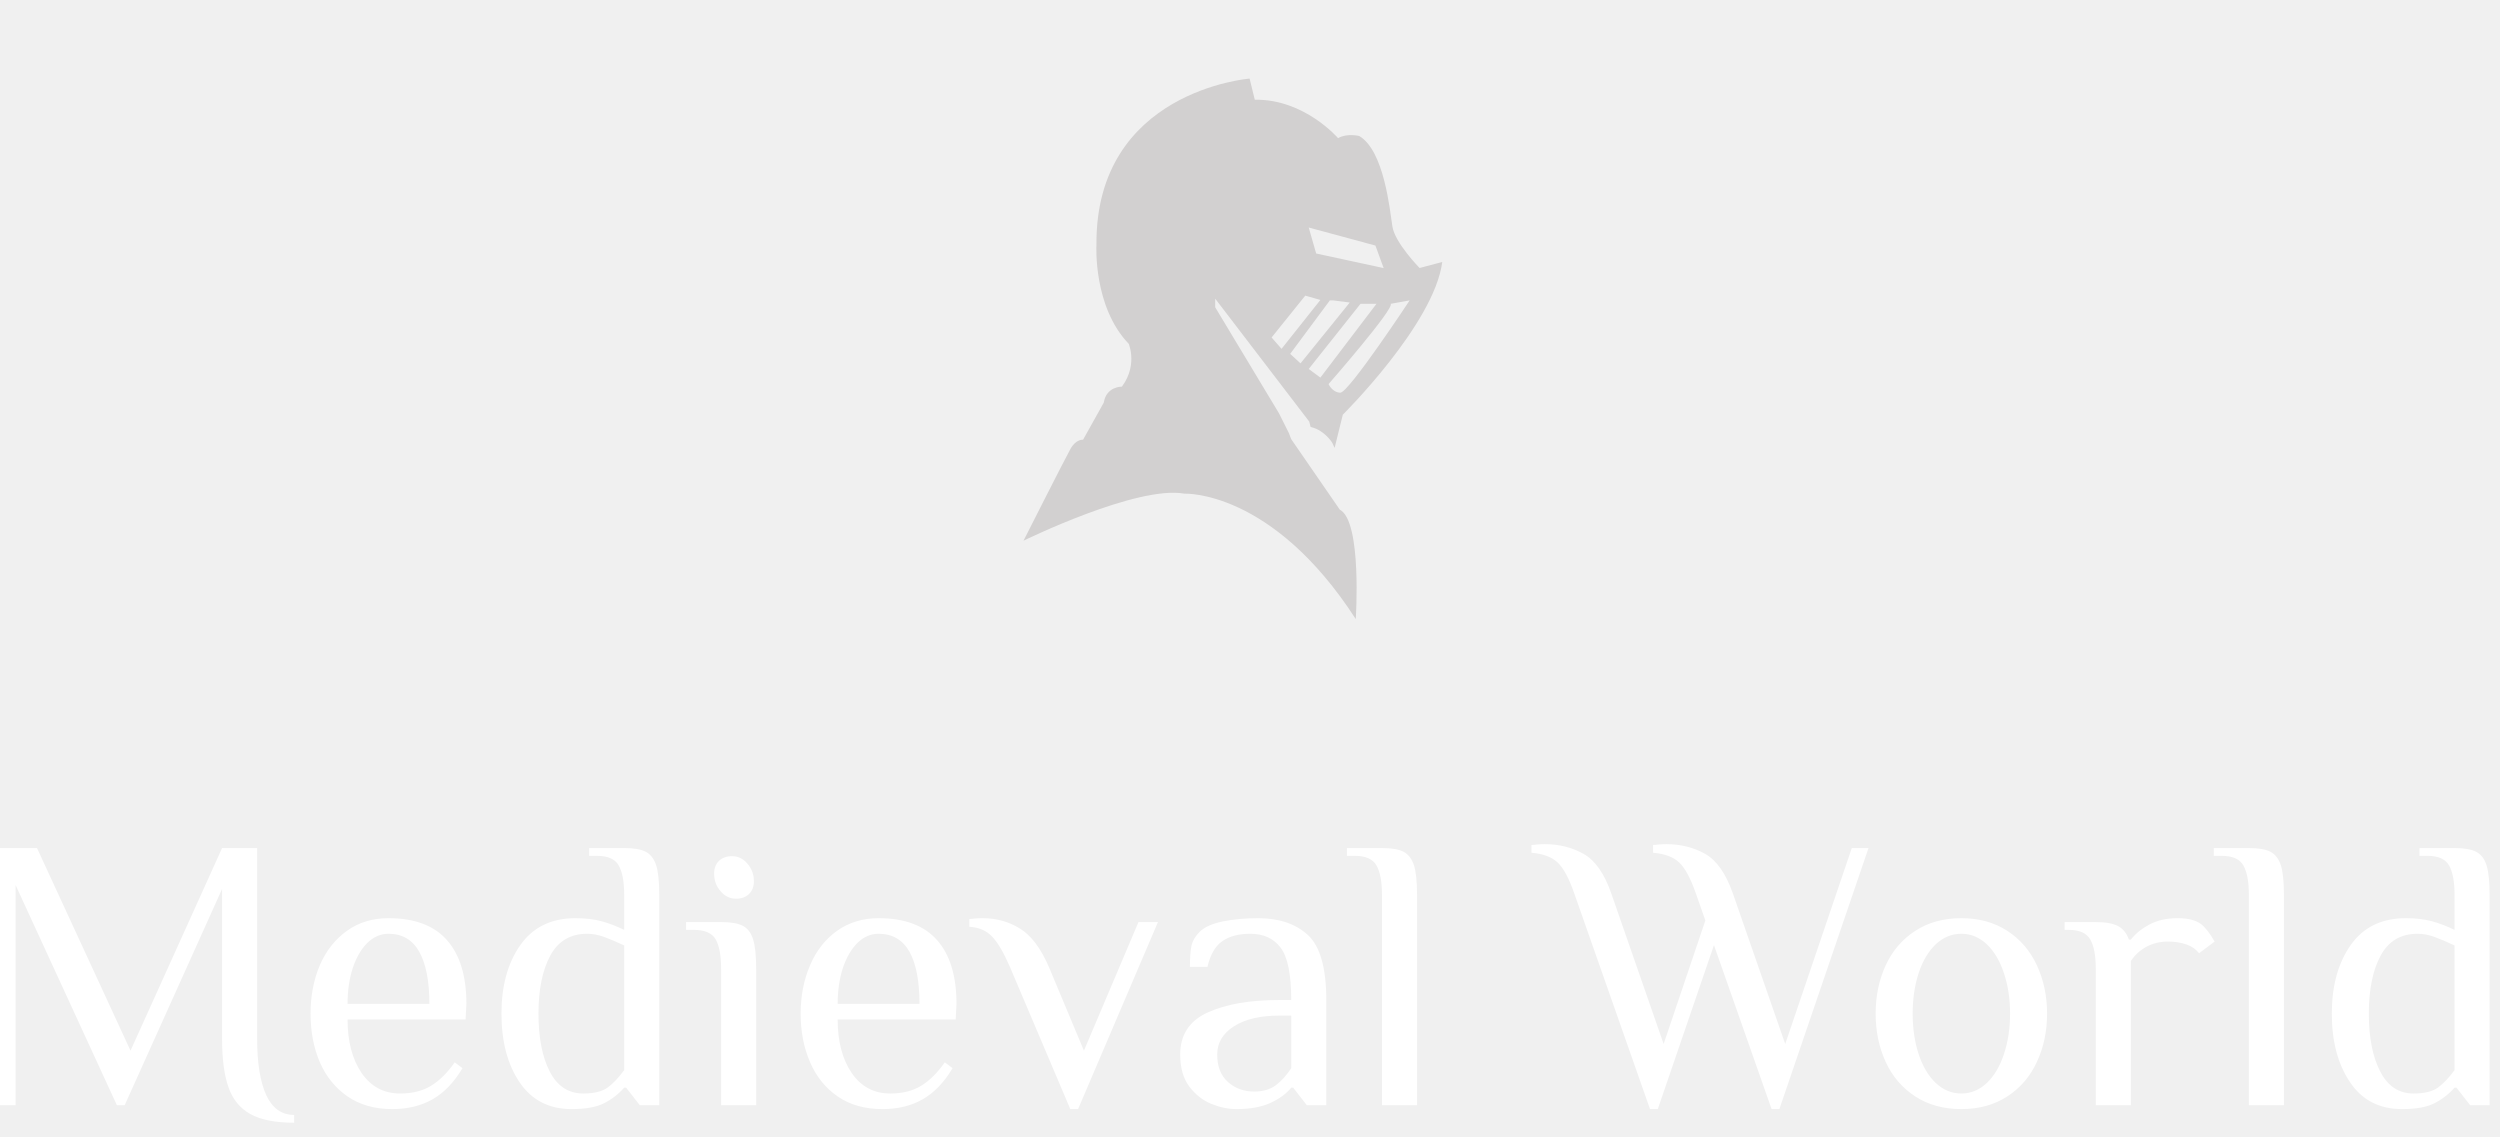
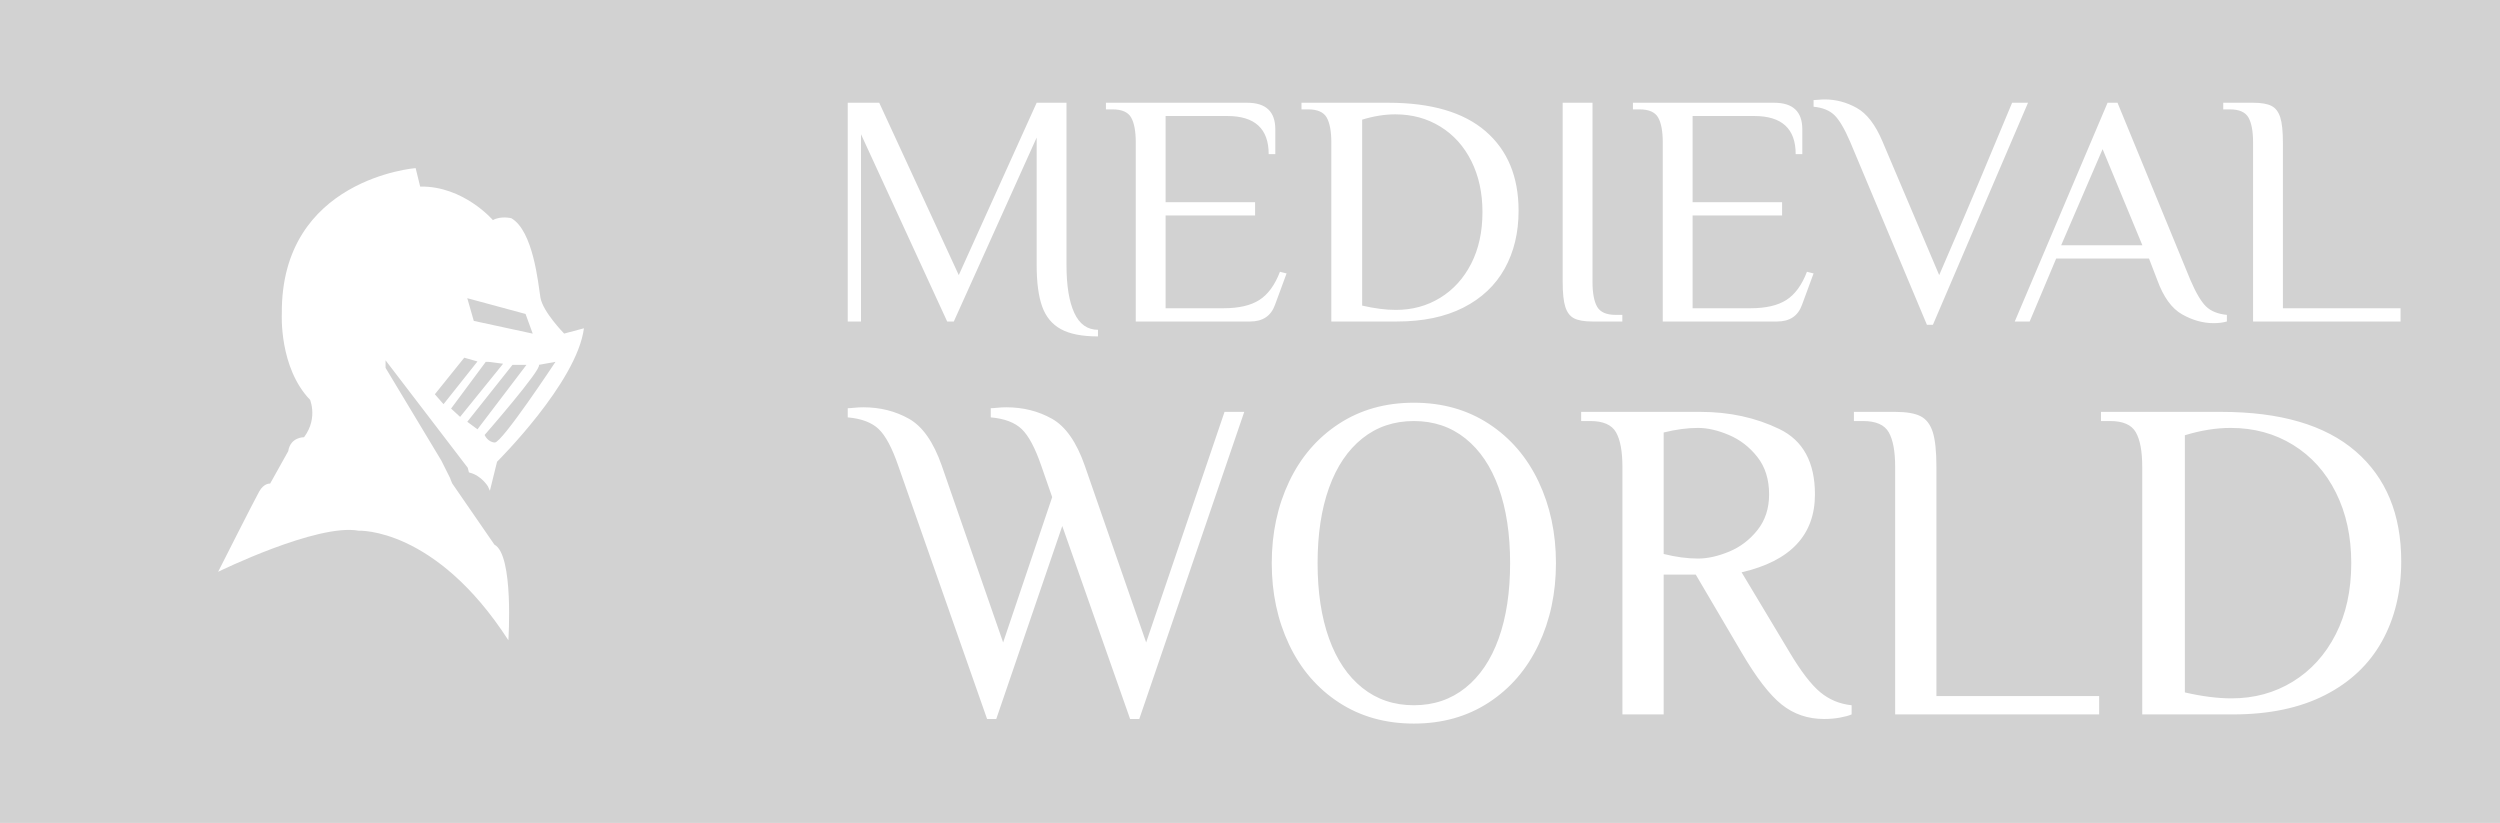
- <svg xmlns="http://www.w3.org/2000/svg" viewBox="0 0 154 70" width="154" height="70">
-   <g fill="#d2d0d0" color="#d2d0d0" transform="translate(54.68 0) scale(0.44) ">
+ <svg xmlns="http://www.w3.org/2000/svg" viewBox="0 0 301.708 99.308" width="301.708" height="99.308">
+   <rect fill="#d2d2d2" width="301.708" height="99.308" x="0" y="0" />
+   <g fill="white" color="white" transform="translate(12 12) scale(0.7530759)">
    <svg width="100.0" height="100.0" x="0.0" y="0.0" viewBox="0 0 100 100">
      <path fill="currentColor" d="M56.532,61.533c-0.046-0.031-0.348-0.878-0.348-0.878l-1.39-2.777l-8.94-14.86V41.81l13.168,17.216  l0.188,0.737l0.143,0.05c0,0,0.089,0.009,0,0C61.217,60.285,62.25,62,62.25,62l0.322,0.711l1.148-4.652  c0,0,12.804-12.686,13.922-21.384l-3.169,0.846c0,0-3.443-3.503-3.807-5.799c-0.362-2.296-1.147-10.632-4.652-12.685  c0,0-1.69-0.423-2.958,0.303c0,0-4.712-5.498-11.658-5.377l-0.725-2.96c0,0-21.626,1.692-21.444,23.317c0,0-0.478,8.635,4.536,13.83  L33.583,47.7c0,0,1.625,3.169-0.791,6.432c0,0-2.174-0.06-2.537,2.235l-2.899,5.195c0,0-0.967-0.122-1.752,1.268  c-0.785,1.391-6.584,12.868-6.584,12.868s15.887-7.793,22.532-6.584c0,0,12.261-0.594,23.982,17.554c0,0,0.903-13.689-2.236-15.32   M56.352,49.542l5.557-7.49h0.423l2.357,0.302L57.8,50.87L56.352,49.542z M60.58,52.865l-1.631-1.21l7.248-9.121h2.236L60.58,52.865  z M73.083,42.051c0,0-8.576,12.988-9.725,12.928c-1.148-0.062-1.631-1.209-1.631-1.209s9.241-10.573,8.698-11.236L73.083,42.051z   M68.287,34.378l1.15,3.153l-9.447-2.042l-1.041-3.637L68.287,34.378z M58.465,41.387l2.115,0.604l-5.437,6.846l-1.391-1.59  L58.465,41.387z" />
    </svg>
  </g>
-   <path fill="#ffffff" fill-rule="nonzero" d="M18.12 17.16Q16.39 17.16 15.43 16.63Q14.47 16.10 14.08 14.99Q13.68 13.87 13.68 12.00L13.68 12.00L13.68 2.76L7.68 16.08L7.20 16.08L0.96 2.52L0.96 16.08L0 16.08L0 0.24L2.28 0.24L8.04 12.72L13.68 0.24L15.84 0.24L15.84 12.00Q15.84 14.23 16.40 15.46Q16.97 16.68 18.12 16.68L18.12 16.68L18.12 17.16ZM24.17 16.32Q22.54 16.32 21.41 15.54Q20.28 14.76 19.70 13.43Q19.13 12.10 19.13 10.44L19.13 10.44Q19.13 8.81 19.70 7.46Q20.28 6.12 21.37 5.34Q22.46 4.56 23.93 4.56L23.93 4.56Q26.35 4.56 27.54 5.92Q28.73 7.27 28.73 9.84L28.73 9.84L28.68 10.80L21.41 10.80Q21.41 12.82 22.27 14.09Q23.14 15.36 24.65 15.36L24.65 15.36Q25.78 15.36 26.56 14.88Q27.34 14.40 28.01 13.44L28.01 13.44L28.49 13.80Q27.70 15.12 26.64 15.72Q25.58 16.32 24.17 16.32L24.17 16.32ZM21.41 9.84L26.45 9.84Q26.45 7.73 25.82 6.62Q25.20 5.52 23.93 5.52L23.93 5.52Q23.21 5.52 22.63 6.08Q22.06 6.65 21.73 7.63Q21.41 8.62 21.41 9.84L21.41 9.84ZM35.21 16.32Q33.12 16.32 32.00 14.66Q30.89 13.01 30.89 10.44L30.89 10.44Q30.89 7.87 32.05 6.22Q33.22 4.56 35.45 4.56L35.45 4.56Q36.36 4.56 37.06 4.75Q37.75 4.94 38.45 5.28L38.45 5.28L38.45 3.12Q38.45 1.90 38.11 1.31Q37.78 0.72 36.77 0.72L36.77 0.72L36.29 0.72L36.29 0.24L38.45 0.24Q39.34 0.24 39.78 0.47Q40.22 0.70 40.42 1.30Q40.61 1.90 40.61 3.12L40.61 3.12L40.61 16.08L39.41 16.08L38.57 15.00L38.45 15.00Q37.92 15.60 37.21 15.96Q36.50 16.32 35.21 16.32L35.21 16.32ZM35.93 15.36Q36.91 15.36 37.42 15.00Q37.92 14.64 38.45 13.92L38.45 13.92L38.45 6.24Q37.73 5.90 37.20 5.71Q36.67 5.52 36.17 5.52L36.17 5.52Q34.63 5.52 33.90 6.86Q33.17 8.21 33.17 10.44L33.17 10.44Q33.17 12.65 33.86 14.00Q34.56 15.36 35.93 15.36L35.93 15.36ZM45.34 3.36Q44.78 3.36 44.39 2.90Q43.99 2.45 43.99 1.82L43.99 1.82Q43.99 1.32 44.29 1.03Q44.59 0.74 45.10 0.74L45.10 0.74Q45.65 0.74 46.04 1.20Q46.44 1.66 46.44 2.28L46.44 2.28Q46.44 2.78 46.14 3.07Q45.84 3.36 45.34 3.36L45.34 3.36ZM44.42 16.08L44.42 7.68Q44.42 6.46 44.09 5.87Q43.75 5.28 42.74 5.28L42.74 5.28L42.26 5.28L42.26 4.80L44.42 4.80Q45.31 4.80 45.76 5.03Q46.20 5.26 46.39 5.86Q46.58 6.46 46.58 7.68L46.58 7.68L46.58 16.08L44.42 16.08ZM54.36 16.32Q52.73 16.32 51.60 15.54Q50.47 14.76 49.90 13.43Q49.32 12.10 49.32 10.44L49.32 10.44Q49.32 8.81 49.90 7.46Q50.47 6.12 51.56 5.34Q52.66 4.56 54.12 4.56L54.12 4.56Q56.54 4.56 57.73 5.92Q58.92 7.27 58.92 9.84L58.92 9.84L58.87 10.80L51.60 10.80Q51.60 12.82 52.46 14.09Q53.33 15.36 54.84 15.36L54.84 15.36Q55.97 15.36 56.75 14.88Q57.53 14.40 58.20 13.44L58.20 13.44L58.68 13.80Q57.89 15.12 56.83 15.72Q55.78 16.32 54.36 16.32L54.36 16.32ZM51.60 9.84L56.64 9.84Q56.64 7.73 56.02 6.62Q55.39 5.52 54.12 5.52L54.12 5.52Q53.40 5.52 52.82 6.08Q52.25 6.65 51.92 7.63Q51.60 8.62 51.60 9.84L51.60 9.84ZM65.93 16.32L62.21 7.56Q61.63 6.22 61.10 5.68Q60.58 5.14 59.71 5.09L59.71 5.09L59.71 4.61Q59.83 4.61 60.06 4.58Q60.29 4.56 60.53 4.56L60.53 4.56Q61.80 4.56 62.83 5.20Q63.86 5.83 64.61 7.56L64.61 7.56L66.77 12.72L70.13 4.80L71.33 4.80L66.41 16.32L65.93 16.32ZM76.18 16.32Q75.41 16.32 74.62 16.00Q73.82 15.67 73.26 14.93Q72.70 14.18 72.70 12.96L72.70 12.96Q72.70 11.14 74.39 10.37Q76.08 9.60 78.82 9.60L78.82 9.60L79.54 9.60Q79.54 7.25 78.89 6.38Q78.24 5.52 77.02 5.52L77.02 5.52Q75.94 5.52 75.29 5.98Q74.64 6.43 74.38 7.56L74.38 7.56L73.30 7.56Q73.30 6.74 73.39 6.28Q73.49 5.81 73.90 5.40L73.90 5.40Q74.33 4.97 75.32 4.76Q76.32 4.56 77.50 4.56L77.50 4.56Q79.44 4.56 80.57 5.60Q81.70 6.65 81.70 9.60L81.70 9.60L81.70 16.08L80.50 16.08L79.66 15.00L79.54 15.00Q79.10 15.55 78.26 15.94Q77.42 16.32 76.18 16.32L76.18 16.32ZM77.26 15.24Q78.05 15.24 78.58 14.86Q79.10 14.47 79.54 13.80L79.54 13.80L79.54 10.56L78.82 10.56Q77.04 10.56 76.01 11.22Q74.98 11.88 74.98 12.96L74.98 12.96Q74.98 14.06 75.64 14.65Q76.30 15.24 77.26 15.24L77.26 15.24ZM85.13 16.08L85.13 3.12Q85.13 1.90 84.79 1.31Q84.46 0.72 83.45 0.72L83.45 0.72L82.97 0.72L82.97 0.24L85.13 0.24Q86.02 0.24 86.46 0.47Q86.90 0.70 87.10 1.30Q87.29 1.90 87.29 3.12L87.29 3.12L87.29 16.08L85.13 16.08ZM101.64 16.32L96.98 3.05Q96.50 1.66 95.96 1.14Q95.42 0.62 94.34 0.53L94.34 0.53L94.34 0.05Q94.46 0.05 94.69 0.02Q94.92 0 95.16 0L95.16 0Q96.48 0 97.55 0.60Q98.62 1.20 99.26 3.05L99.26 3.05L102.48 12.31L105.05 4.70L104.47 3.05Q103.99 1.66 103.45 1.14Q102.91 0.62 101.83 0.53L101.83 0.53L101.83 0.05Q101.95 0.05 102.18 0.02Q102.41 0 102.65 0L102.65 0Q103.97 0 105.04 0.60Q106.10 1.20 106.75 3.05L106.75 3.05L109.97 12.31L114.07 0.24L115.10 0.24L109.61 16.32L109.13 16.32L105.58 6.22L102.12 16.32L101.64 16.32ZM120.82 16.32Q119.18 16.32 117.98 15.54Q116.78 14.76 116.16 13.42Q115.54 12.07 115.54 10.44L115.54 10.44Q115.54 8.81 116.16 7.46Q116.78 6.12 117.98 5.34Q119.18 4.56 120.82 4.56L120.82 4.56Q122.45 4.56 123.65 5.34Q124.85 6.12 125.47 7.46Q126.10 8.81 126.10 10.44L126.10 10.44Q126.10 12.07 125.47 13.42Q124.85 14.76 123.65 15.54Q122.45 16.32 120.82 16.32L120.82 16.32ZM120.82 15.36Q121.70 15.36 122.39 14.71Q123.07 14.06 123.44 12.94Q123.82 11.81 123.82 10.44L123.82 10.44Q123.82 9.07 123.44 7.94Q123.07 6.82 122.39 6.17Q121.70 5.52 120.82 5.52L120.82 5.52Q119.93 5.52 119.24 6.17Q118.56 6.82 118.19 7.94Q117.82 9.07 117.82 10.44L117.82 10.44Q117.82 11.81 118.19 12.94Q118.56 14.06 119.24 14.71Q119.93 15.36 120.82 15.36L120.82 15.36ZM129.10 16.08L129.10 7.68Q129.10 6.46 128.76 5.87Q128.42 5.28 127.42 5.28L127.42 5.28L127.18 5.28L127.18 4.80L129.10 4.80Q130.01 4.80 130.48 5.05Q130.94 5.30 131.14 5.88L131.14 5.88L131.26 5.88Q131.69 5.33 132.42 4.94Q133.15 4.56 134.14 4.56L134.14 4.56Q135.10 4.56 135.58 4.92L135.58 4.92Q135.98 5.23 136.42 6.00L136.42 6.00L135.46 6.72Q135.19 6.36 134.69 6.18Q134.18 6.00 133.54 6.00L133.54 6.00Q132.82 6.00 132.22 6.32Q131.62 6.65 131.26 7.20L131.26 7.20L131.26 16.08L129.10 16.08ZM138.53 16.08L138.53 3.12Q138.53 1.90 138.19 1.31Q137.86 0.72 136.85 0.72L136.85 0.72L136.37 0.72L136.37 0.24L138.53 0.24Q139.42 0.24 139.86 0.47Q140.30 0.70 140.50 1.30Q140.69 1.90 140.69 3.12L140.69 3.12L140.69 16.08L138.53 16.08ZM147.96 16.32Q145.87 16.32 144.76 14.66Q143.64 13.01 143.64 10.44L143.64 10.44Q143.64 7.87 144.80 6.22Q145.97 4.56 148.20 4.56L148.20 4.56Q149.11 4.56 149.81 4.75Q150.50 4.94 151.20 5.28L151.20 5.28L151.20 3.12Q151.20 1.90 150.86 1.31Q150.53 0.72 149.52 0.72L149.52 0.72L149.04 0.72L149.04 0.24L151.20 0.24Q152.09 0.24 152.53 0.47Q152.98 0.70 153.17 1.30Q153.36 1.90 153.36 3.12L153.36 3.12L153.36 16.08L152.16 16.08L151.32 15.00L151.20 15.00Q150.67 15.60 149.96 15.96Q149.26 16.32 147.96 16.32L147.96 16.32ZM148.68 15.36Q149.66 15.36 150.17 15.00Q150.67 14.64 151.20 13.92L151.20 13.92L151.20 6.24Q150.48 5.90 149.95 5.71Q149.42 5.52 148.92 5.52L148.92 5.52Q147.38 5.52 146.65 6.86Q145.92 8.21 145.92 10.44L145.92 10.44Q145.92 12.65 146.62 14.00Q147.31 15.36 148.68 15.36L148.68 15.36Z" transform="translate(0, 52)" />
+   <path fill="white" fill-rule="nonzero" d="M30.20 28.60Q27.32 28.60 25.72 27.72Q24.12 26.84 23.46 24.98Q22.80 23.12 22.80 20L22.80 20L22.80 4.60L12.80 26.80L12 26.80L1.60 4.20L1.60 26.80L0 26.80L0 0.40L3.80 0.40L13.40 21.20L22.80 0.40L26.40 0.40L26.40 20Q26.40 23.72 27.34 25.76Q28.28 27.80 30.20 27.80L30.20 27.80L30.20 28.60ZM34.76 26.80L34.76 5.20Q34.76 3.16 34.20 2.18Q33.64 1.20 31.96 1.20L31.96 1.20L31.16 1.20L31.16 0.40L48.20 0.40Q51.60 0.40 51.60 3.60L51.60 3.60L51.60 6.60L50.80 6.60Q50.80 2 45.80 2L45.80 2L38.36 2L38.36 12.40L49.16 12.40L49.16 14L38.36 14L38.36 25.20L45.36 25.20Q48.12 25.20 49.68 24.20Q51.24 23.20 52.16 20.80L52.16 20.80L52.96 21L51.56 24.80Q50.84 26.80 48.56 26.80L48.56 26.80L34.76 26.80ZM58.36 26.80L58.36 5.20Q58.36 3.16 57.80 2.18Q57.24 1.20 55.56 1.20L55.56 1.20L54.76 1.20L54.76 0.40L65.24 0.40Q73 0.40 76.98 3.84Q80.96 7.28 80.96 13.44L80.96 13.44Q80.96 17.40 79.28 20.42Q77.60 23.44 74.30 25.12Q71 26.80 66.28 26.80L66.28 26.80L58.36 26.80ZM66.16 25.40Q69.12 25.40 71.50 23.94Q73.88 22.48 75.24 19.82Q76.60 17.16 76.60 13.60L76.60 13.60Q76.60 10.12 75.26 7.44Q73.92 4.76 71.52 3.28Q69.12 1.80 66.08 1.80L66.08 1.80Q64.16 1.80 62.08 2.44L62.08 2.44L62.08 24.88Q64.32 25.40 66.16 25.40L66.16 25.40ZM89.88 26.80Q88.40 26.80 87.66 26.42Q86.92 26.04 86.60 25.04Q86.28 24.04 86.28 22L86.28 22L86.28 0.40L89.88 0.40L89.88 22Q89.88 24.04 90.44 25.02Q91 26 92.68 26L92.68 26L93.48 26L93.48 26.80L89.88 26.80ZM98.36 26.80L98.36 5.20Q98.36 3.16 97.80 2.18Q97.24 1.20 95.56 1.20L95.56 1.20L94.76 1.20L94.76 0.40L111.80 0.40Q115.20 0.40 115.20 3.60L115.20 3.60L115.20 6.60L114.40 6.60Q114.40 2 109.40 2L109.40 2L101.96 2L101.96 12.40L112.76 12.40L112.76 14L101.96 14L101.96 25.20L108.96 25.20Q111.72 25.20 113.28 24.20Q114.84 23.20 115.76 20.80L115.76 20.80L116.56 21L115.16 24.80Q114.44 26.80 112.16 26.80L112.16 26.80L98.36 26.80ZM130.24 27.20L120.96 5.08Q119.96 2.76 119.08 1.90Q118.20 1.04 116.56 0.88L116.56 0.88L116.56 0.08Q116.76 0.08 117.14 0.04Q117.52 0 117.92 0L117.92 0Q119.92 0 121.76 1.02Q123.60 2.04 124.88 5.08L124.88 5.08L131.72 21.20L134.08 15.72Q135.76 11.84 140.52 0.40L140.52 0.40L142.44 0.40L130.96 27.20L130.24 27.20ZM164.84 27Q162.92 27 161.04 25.94Q159.16 24.88 158.04 21.80L158.04 21.80L157.04 19.20L145.84 19.20L142.64 26.80L140.84 26.80L152.04 0.40L153.24 0.40L162.04 21.80Q163.04 24.12 163.92 24.98Q164.80 25.84 166.44 26L166.44 26L166.44 26.80Q165.72 27 164.84 27L164.84 27ZM151.44 6L146.44 17.60L156.24 17.60L151.44 6ZM169.60 26.80L169.60 5.20Q169.60 3.16 169.04 2.18Q168.48 1.20 166.80 1.20L166.80 1.20L166.00 1.20L166.00 0.40L169.60 0.40Q171.08 0.40 171.82 0.78Q172.56 1.16 172.88 2.16Q173.20 3.16 173.20 5.20L173.20 5.20L173.20 25.20L187.40 25.20L187.40 26.80L169.60 26.80Z" transform="translate(102.308 12) scale(1)" />
+   <path fill="white" fill-rule="nonzero" d="M12.16 27.60L4.40 5.48Q3.60 3.16 2.70 2.30Q1.80 1.44 0 1.28L0 1.28L0 0.48Q0.20 0.48 0.58 0.44Q0.96 0.40 1.36 0.40L1.36 0.40Q3.56 0.40 5.34 1.40Q7.12 2.40 8.20 5.48L8.20 5.48L13.56 20.92L17.84 8.24L16.88 5.48Q16.08 3.16 15.18 2.30Q14.28 1.44 12.48 1.28L12.48 1.28L12.48 0.48Q12.68 0.48 13.06 0.44Q13.44 0.40 13.84 0.40L13.84 0.40Q16.04 0.40 17.82 1.40Q19.60 2.40 20.68 5.48L20.68 5.48L26.04 20.92L32.88 0.80L34.60 0.80L25.44 27.60L24.64 27.60L18.72 10.76L12.96 27.60L12.16 27.60ZM49.40 28Q45.68 28 42.86 26.16Q40.04 24.32 38.52 21.12Q37.00 17.92 37.00 14.00L37.00 14.00Q37.00 10.08 38.52 6.88Q40.04 3.68 42.86 1.84Q45.68 0 49.40 0L49.40 0Q53.12 0 55.94 1.84Q58.76 3.68 60.28 6.88Q61.80 10.08 61.80 14.00L61.80 14.00Q61.80 17.92 60.28 21.12Q58.76 24.32 55.94 26.16Q53.12 28 49.40 28L49.40 28ZM49.40 26.40Q52 26.40 53.90 24.88Q55.80 23.36 56.80 20.58Q57.80 17.80 57.80 14.00L57.80 14.00Q57.80 10.20 56.80 7.42Q55.80 4.64 53.90 3.12Q52 1.60 49.40 1.60L49.40 1.60Q46.80 1.60 44.90 3.12Q43 4.64 42 7.42Q41 10.20 41 14.00L41 14.00Q41 17.80 42 20.58Q43 23.36 44.90 24.88Q46.80 26.40 49.40 26.40L49.40 26.40ZM85.20 27.60Q83.08 27.60 81.50 26.34Q79.92 25.08 78 21.80L78 21.80L74 15.00L71.20 15.00L71.20 27.20L67.60 27.20L67.60 5.60Q67.60 3.56 67.04 2.58Q66.48 1.60 64.80 1.60L64.80 1.60L64 1.60L64 0.80L74.40 0.80Q78.20 0.80 81.30 2.30Q84.40 3.80 84.40 8L84.40 8Q84.40 13.32 78 14.80L78 14.80L82.20 21.80Q83.68 24.28 84.86 25.26Q86.04 26.24 87.60 26.40L87.60 26.40L87.60 27.20Q87.24 27.36 86.58 27.48Q85.92 27.60 85.20 27.60L85.20 27.60ZM74.20 13.60Q75.44 13.60 76.90 13.00Q78.36 12.40 79.38 11.12Q80.40 9.84 80.40 8L80.40 8Q80.40 6.04 79.38 4.74Q78.36 3.44 76.90 2.82Q75.44 2.20 74.20 2.20L74.20 2.20Q72.80 2.20 71.20 2.60L71.20 2.60L71.20 13.20Q72.80 13.60 74.20 13.60L74.20 13.60ZM91.40 27.20L91.40 5.60Q91.40 3.56 90.84 2.58Q90.28 1.60 88.60 1.60L88.60 1.60L87.80 1.60L87.80 0.80L91.40 0.80Q92.88 0.80 93.62 1.18Q94.36 1.56 94.68 2.56Q95 3.56 95 5.60L95 5.60L95 25.60L109.20 25.60L109.20 27.20L91.40 27.20ZM112.96 27.20L112.96 5.60Q112.96 3.56 112.40 2.58Q111.84 1.60 110.16 1.60L110.16 1.60L109.36 1.60L109.36 0.80L119.84 0.80Q127.60 0.80 131.58 4.24Q135.56 7.68 135.56 13.84L135.56 13.84Q135.56 17.80 133.88 20.82Q132.20 23.84 128.90 25.52Q125.60 27.20 120.88 27.20L120.88 27.20L112.96 27.20ZM120.76 25.80Q123.72 25.80 126.10 24.34Q128.48 22.88 129.84 20.22Q131.20 17.56 131.20 14.00L131.20 14.00Q131.20 10.52 129.86 7.84Q128.52 5.16 126.12 3.68Q123.72 2.20 120.68 2.20L120.68 2.20Q118.76 2.20 116.68 2.84L116.68 2.84L116.68 25.28Q118.92 25.80 120.76 25.80L120.76 25.80Z" transform="translate(102.308 48.6) scale(1.383)" />
</svg>
